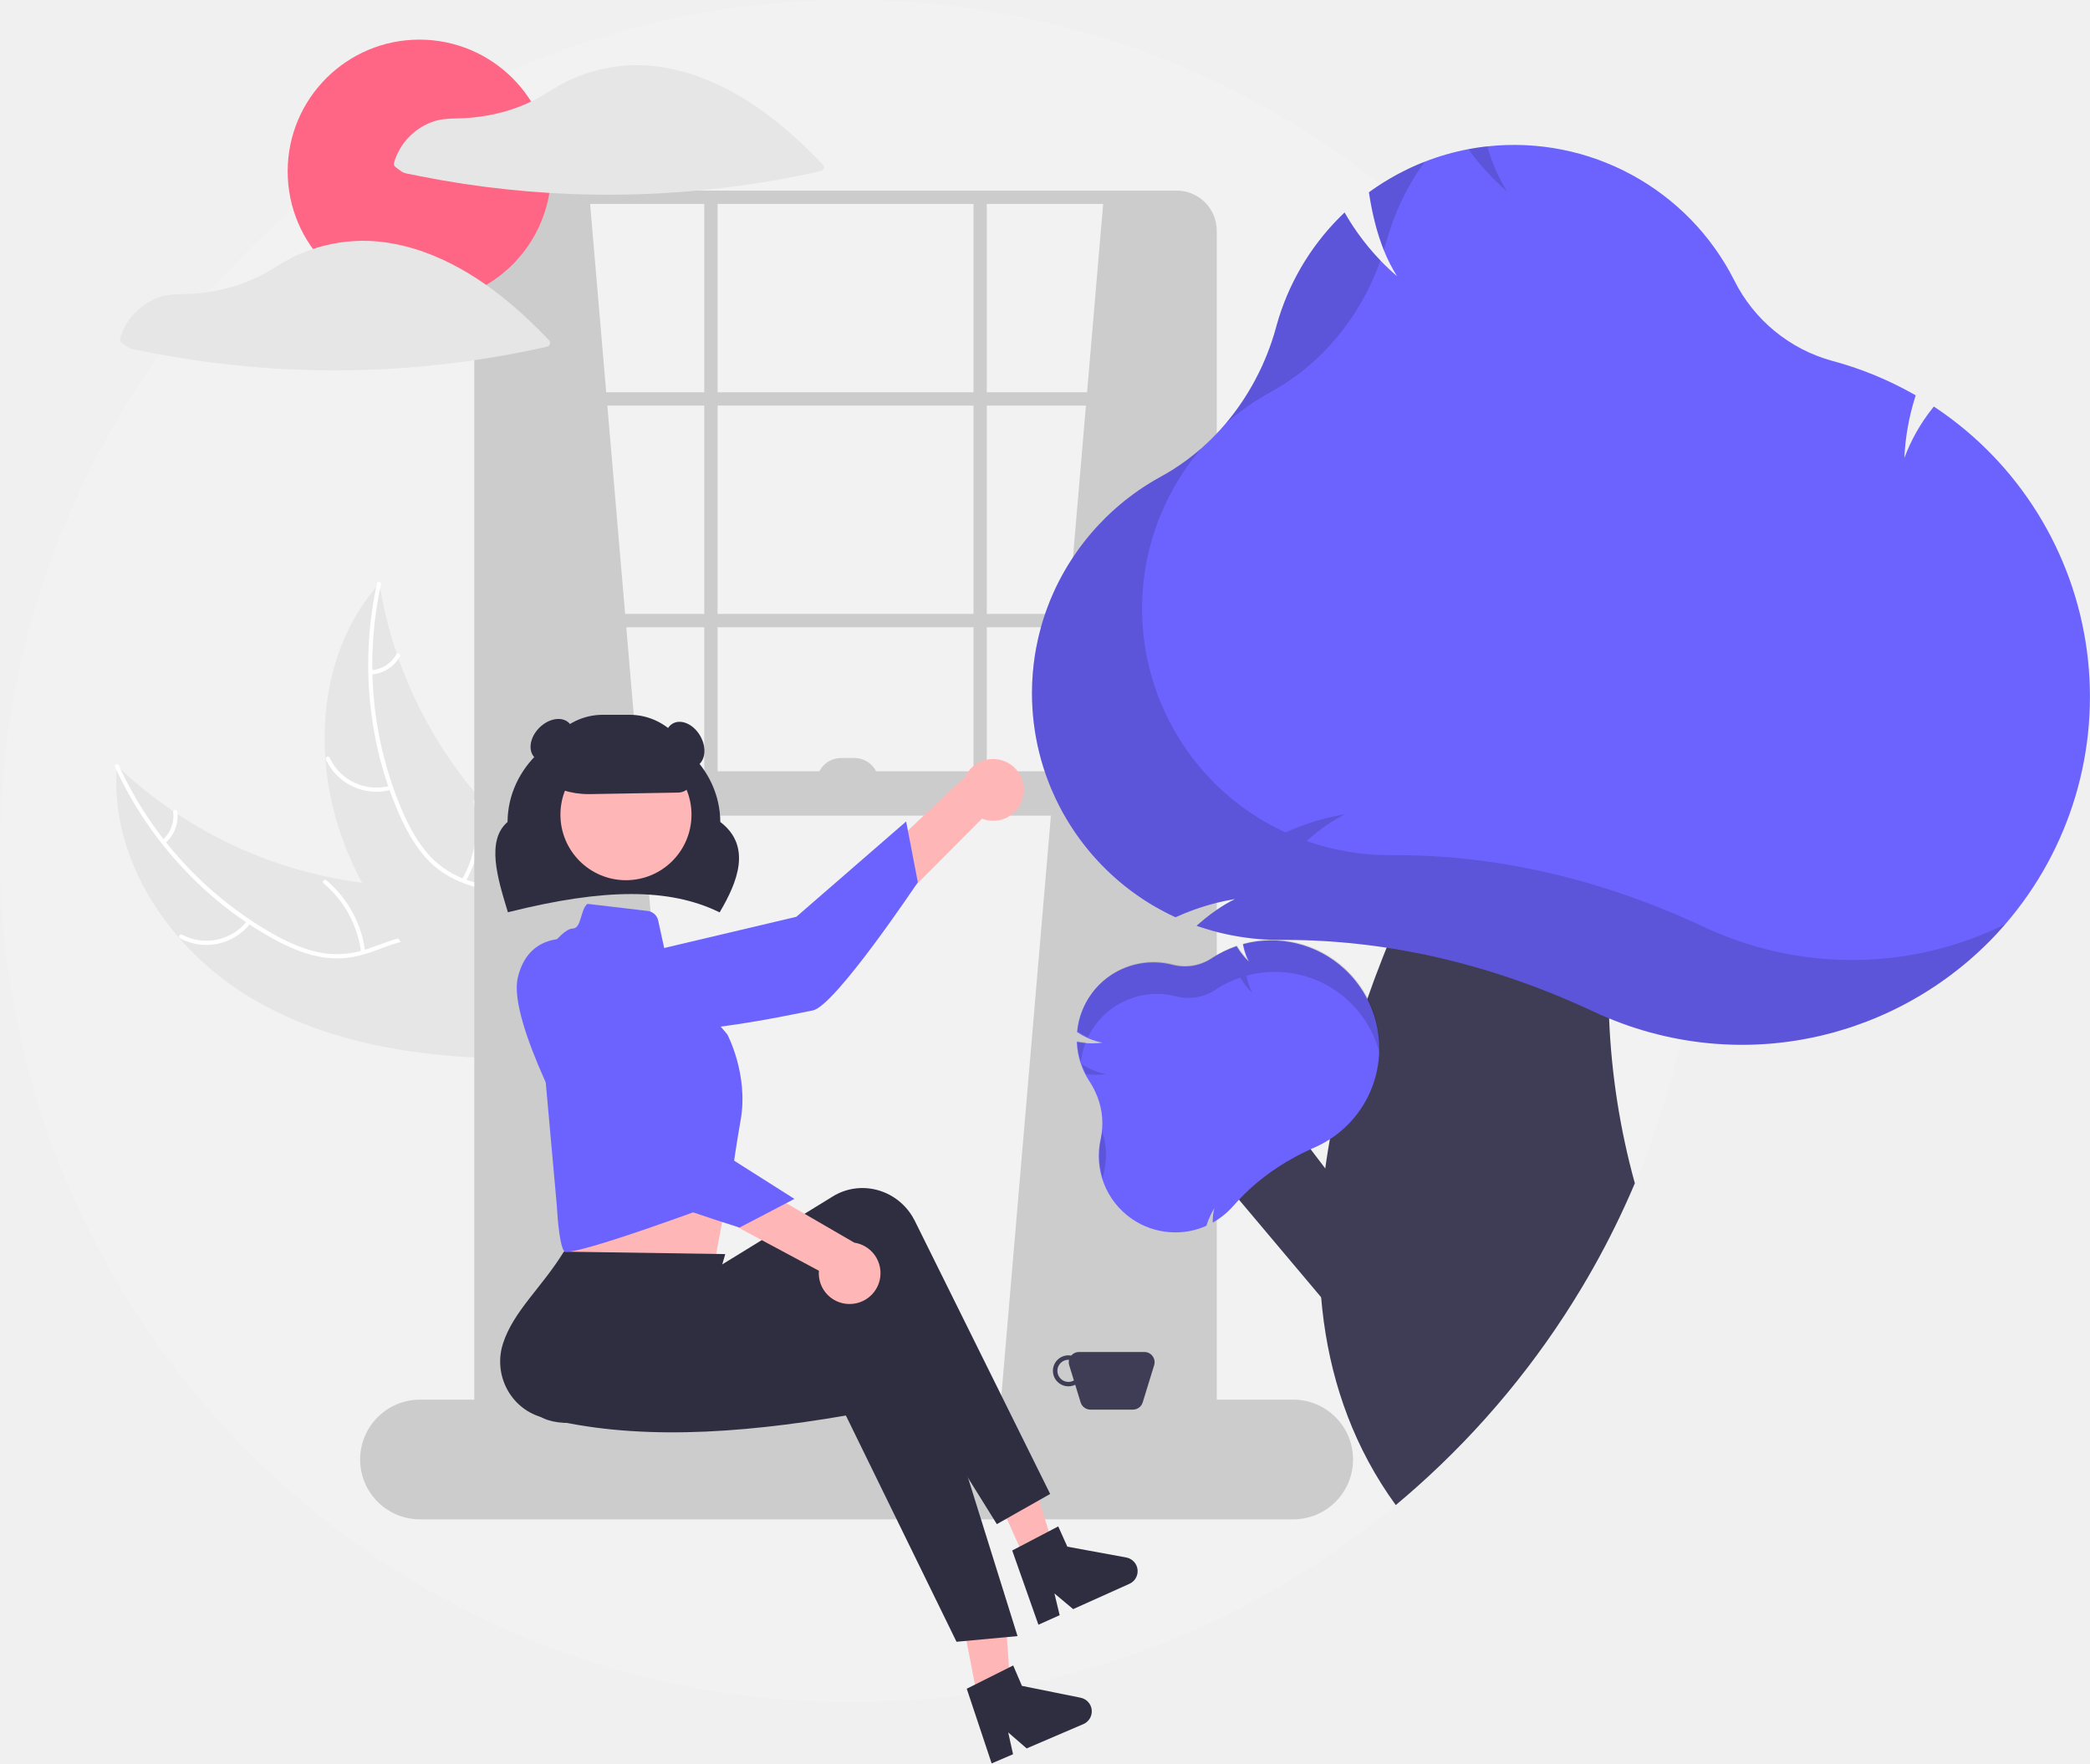
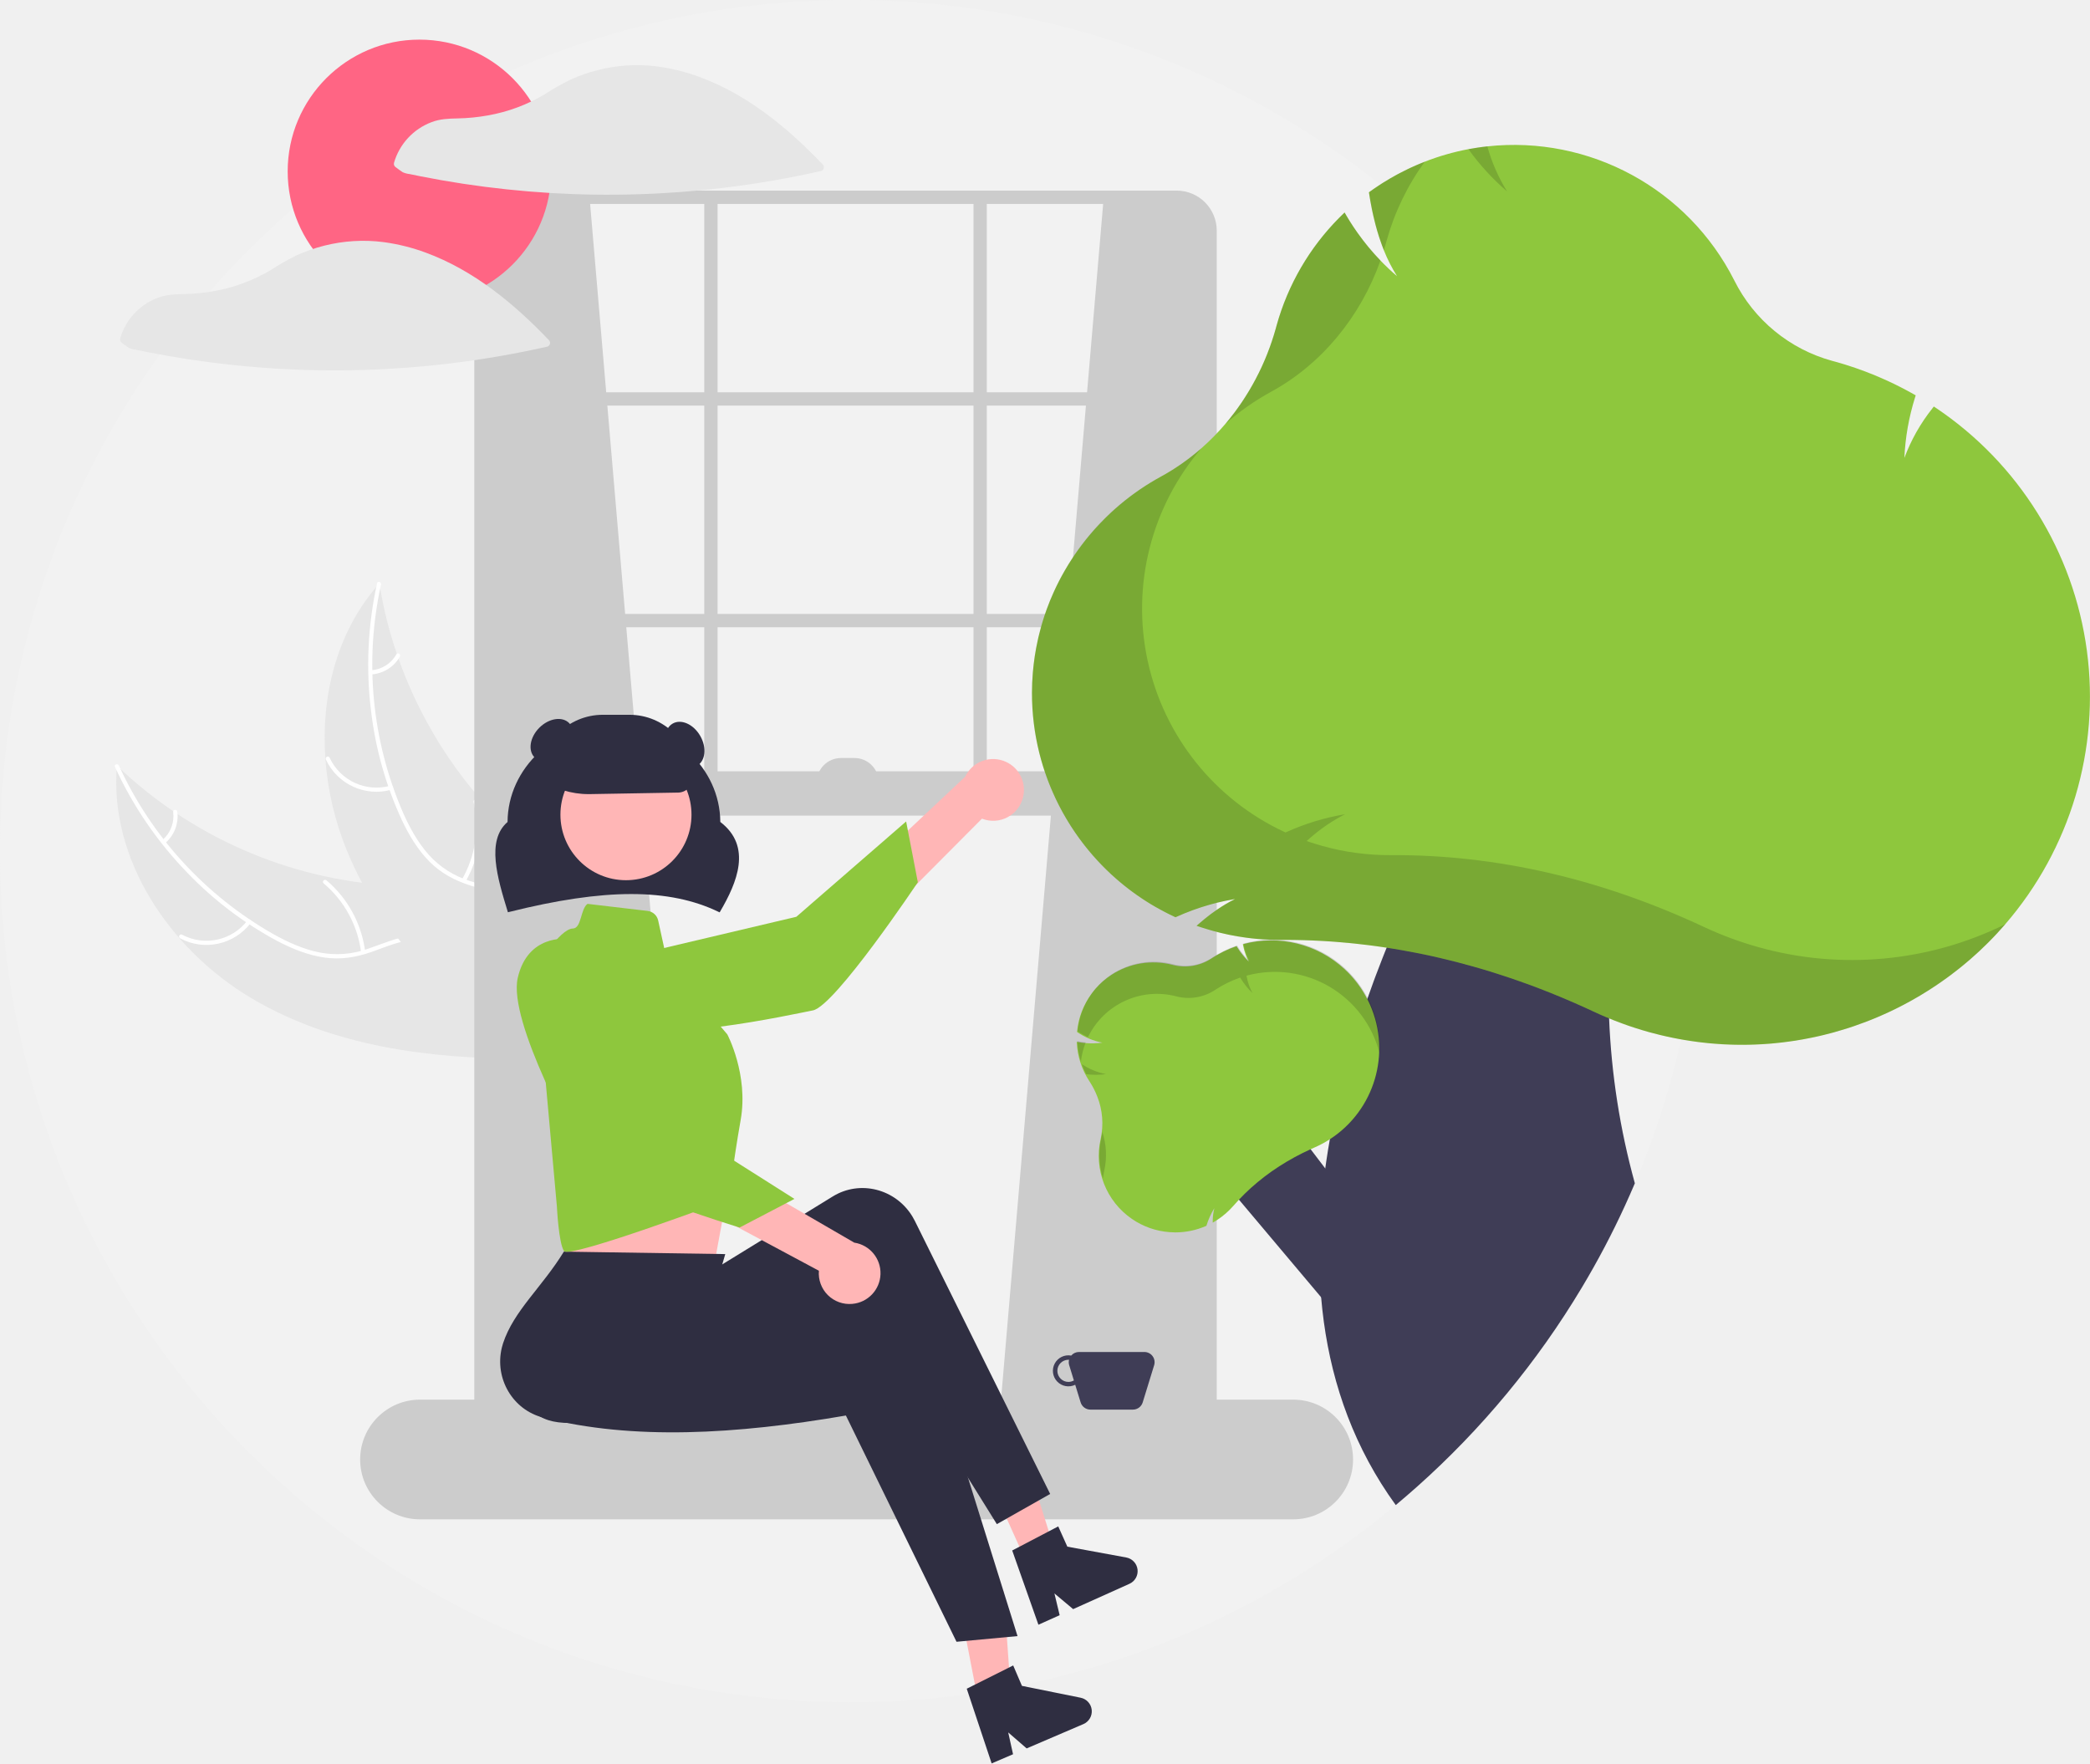
<svg xmlns="http://www.w3.org/2000/svg" data-name="Layer 1" width="943.001" height="795.629" viewBox="0 0 943.001 795.629">
  <path d="M896.499,436.185q0,16.77-1.41,33.2-1.11,12.825-3.03,25.42-2.04,13.335-5,26.35v.01q-1.935,8.565-4.25,16.99a378.355,378.355,0,0,1-16.67,47.92q-2.16,5.085-4.46,10.1a378.585,378.585,0,0,1-19.46,36.94,385.534,385.534,0,0,1-74.35,89.85q-4.74,4.215-9.61,8.29a382.421,382.421,0,0,1-245.76,88.93c-212.08,0-384-171.92-384-384,0-212.08,171.92-384,384-384a382.306,382.306,0,0,1,238.77,83.25q4.77,3.78,9.42,7.73a386.731,386.731,0,0,1,42.23,41.8h.01A382.505,382.505,0,0,1,896.499,436.185Z" transform="translate(-128.4995 -52.18526)" fill="#f2f2f2" />
  <path d="M241.856,502.516c-36.581-21.772-64.19-62.461-60.606-104.878a196.133,196.133,0,0,0,123.333,54.055c17.822,1.053,37.754.369,50.874,12.478,8.163,7.534,11.963,18.878,12.586,29.969.623,11.091-1.599,22.124-3.809,33.011l.761,2.667C322.426,529.978,278.436,524.288,241.856,502.516Z" transform="translate(-128.4995 -52.18526)" fill="#e6e6e6" />
  <path d="M182.142,397.593a167.641,167.641,0,0,0,69.678,76.049c6.587,3.687,13.59,6.854,21.032,8.323a41.405,41.405,0,0,0,21.723-1.721c6.534-2.204,12.963-5.214,19.919-5.791,7.332-.608,14.12,2.221,19.453,7.175,6.525,6.062,10.483,14.107,14.08,22.109,3.994,8.885,8.001,18.176,15.659,24.565.928.774-.328,2.168-1.254,1.396-13.322-11.116-15.497-29.732-26.146-42.824-4.969-6.109-11.809-10.757-19.935-10.635-7.106.107-13.738,3.206-20.334,5.495-6.927,2.403-13.865,3.532-21.178,2.474-7.48-1.081-14.622-3.981-21.274-7.484a162.642,162.642,0,0,1-40.498-30.723A170.614,170.614,0,0,1,180.355,398.165c-.501-1.095,1.29-1.66,1.787-.572Z" transform="translate(-128.4995 -52.18526)" fill="#fff" />
  <path d="M241.624,468.62a25.152,25.152,0,0,1-31.817,6.956c-1.064-.571-.227-2.25.838-1.679a23.29,23.29,0,0,0,29.583-6.531c.727-.964,2.119.296,1.396,1.254Z" transform="translate(-128.4995 -52.18526)" fill="#fff" />
  <path d="M291.41,481.797a48.478,48.478,0,0,0-16.879-31.036c-.925-.777.33-2.172,1.254-1.396A50.424,50.424,0,0,1,293.284,481.697c.148,1.201-1.727,1.294-1.874.1Z" transform="translate(-128.4995 -52.18526)" fill="#fff" />
  <path d="M201.841,431.157a14.237,14.237,0,0,0,4.79-12.632c-.163-1.198,1.712-1.29,1.874-.1a15.954,15.954,0,0,1-5.268,13.986.97.97,0,0,1-1.325.071.943.943,0,0,1-.071-1.325Z" transform="translate(-128.4995 -52.18526)" fill="#fff" />
  <path d="M299.659,315.46c.123.745.246,1.491.383,2.243a187.493,187.493,0,0,0,7.517,29.471c.243.747.501,1.499.765,2.238a197.66,197.66,0,0,0,36.584,62.908,191.952,191.952,0,0,0,20.694,20.552c10.233,8.722,22.022,17.365,28.582,28.626a32.93,32.93,0,0,1,1.871,3.621L368.189,528.683c-.136.113-.258.232-.394.346l-.997,2.589c-.405-.299-.818-.618-1.223-.917-.236-.172-.465-.359-.701-.532-.155-.119-.31-.24-.457-.339-.052-.04-.103-.08-.141-.113-.147-.099-.273-.206-.405-.299q-3.474-2.664-6.923-5.386c-.015-.006-.015-.006-.023-.027-17.484-13.872-33.964-29.326-47.574-46.789-.409-.526-.833-1.057-1.23-1.611a183.167,183.167,0,0,1-16.25-25.087,161.928,161.928,0,0,1-6.968-14.829,134.653,134.653,0,0,1-9.588-40.995c-2.043-28.075,4.916-56.49,22.949-77.632C298.727,316.522,299.182,315.995,299.659,315.46Z" transform="translate(-128.4995 -52.18526)" fill="#e6e6e6" />
  <path d="M300.403,315.957a167.641,167.641,0,0,0,9.848,102.672c3.04,6.91,6.724,13.655,11.782,19.308a41.405,41.405,0,0,0,18.381,11.705c6.544,2.175,13.489,3.641,19.391,7.369,6.22,3.929,9.937,10.274,11.212,17.441,1.56,8.769-.123,17.575-2.069,26.13-2.16,9.498-4.555,19.33-2.287,29.042.275,1.177-1.567,1.534-1.841.359-3.945-16.896,5.527-33.07,4.907-49.934-.29-7.869-2.953-15.699-9.515-20.494-5.738-4.193-12.899-5.711-19.544-7.856-6.977-2.252-13.197-5.528-18.399-10.775-5.322-5.367-9.278-11.982-12.481-18.784a162.642,162.642,0,0,1-13.838-48.913,170.614,170.614,0,0,1,2.683-57.888c.26-1.176,2.029-.549,1.771.619Z" transform="translate(-128.4995 -52.18526)" fill="#fff" />
  <path d="M305.132,408.481A25.152,25.152,0,0,1,275.54,394.879c-.506-1.096,1.174-1.933,1.68-.836a23.29,23.29,0,0,0,27.553,12.596c1.161-.331,1.513,1.512.359,1.841Z" transform="translate(-128.4995 -52.18526)" fill="#fff" />
  <path d="M336.95,448.976a48.477,48.477,0,0,0,5.209-34.943c-.271-1.178,1.571-1.535,1.841-.359a50.424,50.424,0,0,1-5.494,36.35c-.605,1.047-2.158-.006-1.556-1.048Z" transform="translate(-128.4995 -52.18526)" fill="#fff" />
  <path d="M295.923,354.616a14.237,14.237,0,0,0,11.429-7.202c.591-1.055,2.144 0,1.556,1.048a15.954,15.954,0,0,1-12.626,7.995.97.97,0,0,1-1.1-.741.943.943,0,0,1,.741-1.1Z" transform="translate(-128.4995 -52.18526)" fill="#fff" />
  <path d="M394.499,141.185l47,550.192-94,7.068V148.185C358.7,140.774,374.779,139.614,394.499,141.185Z" transform="translate(-128.4995 -52.18526)" fill="#ccc" />
  <path d="M626.499,141.185l-47,550.192,94,7.068V148.185C662.298,140.774,646.22,139.614,626.499,141.185Z" transform="translate(-128.4995 -52.18526)" fill="#ccc" />
  <path d="M659.425,721.185H360.574a18.095,18.095,0,0,1-18.075-18.075V156.26a18.095,18.095,0,0,1,18.075-18.075H659.425A18.095,18.095,0,0,1,677.499,156.26v546.85A18.095,18.095,0,0,1,659.425,721.185Zm-298.851-577A12.088,12.088,0,0,0,348.499,156.26v546.85a12.089,12.089,0,0,0,12.075,12.075H659.425a12.089,12.089,0,0,0,12.075-12.075V156.26a12.088,12.088,0,0,0-12.075-12.075Z" transform="translate(-128.4995 -52.18526)" fill="#ccc" />
  <rect x="217" y="177" width="329" height="6" fill="#ccc" />
  <rect x="217" y="277" width="329" height="6" fill="#ccc" />
  <rect x="317.764" y="89" width="6" height="273" fill="#ccc" />
  <rect x="439.236" y="89" width="6" height="273" fill="#ccc" />
  <path d="M711.999,737.685h-394a27,27,0,0,1,0-54h394a27,27,0,0,1,0,54Z" transform="translate(-128.4995 -52.18526)" fill="#ccc" />
  <rect x="219" y="348" width="327" height="20" fill="#ccc" />
  <path d="M453.194,463.836l-.415-.2c-22.292-10.769-51.483-10.759-94.653.035l-.461.115-.138-.455c-4.567-14.974-9.74-31.934-.021-40.278.136-24.485,21.614-44.368,47.996-44.368,26.376,0,47.851,19.872,47.995,44.351,14.458,11.054,7.567,27.388-.068,40.402Z" transform="translate(-128.4995 -52.18526)" fill="#2f2e41" />
  <path d="M590.206,411.405a13.844,13.844,0,0,1-18.647,10.147l-78.778,79.165L485.753,476.136,563.994,402.621a13.919,13.919,0,0,1,26.212,8.784Z" transform="translate(-128.4995 -52.18526)" fill="#ffb6b6" />
-   <path d="M395.507,487.618s-7.147,16.197,10.488,26.185,79.273-3.812,89.274-5.738S542.625,450.237,542.625,450.237l-5.282-27.415-49.54,43.005Z" transform="translate(-128.4995 -52.18526)" fill="#6c63ff" />
+   <path d="M395.507,487.618s-7.147,16.197,10.488,26.185,79.273-3.812,89.274-5.738S542.625,450.237,542.625,450.237l-5.282-27.415-49.54,43.005Z" transform="translate(-128.4995 -52.18526)" fill="#8ec73d" />
  <path d="M382.499,577.185l1,19s-2.952,16.83-.524,20.462c2.409,3.614,68.15,4.07,68.15,4.07s4.344-23.416,8.085-43.913Z" transform="translate(-128.4995 -52.18526)" fill="#ffb6b6" />
  <polygon points="443.014 776.221 456.758 773.445 452.824 717.931 432.54 722.028 443.014 776.221" fill="#ffb6b6" />
  <polygon points="462.701 703.978 475.478 698.233 458.903 645.117 440.045 653.597 462.701 703.978" fill="#ffb6b6" />
  <path d="M602.33,726.235l-24.058,13.622-59.332-95.342c-41.651,28.061-82.381,41.499-123.441,48.67-13.882,2.472-28.035,1.219-30.701-12.91q-.187-.991-.298-1.993c-1.639-15.433,17.558-35.215,19.999-54.097l52.54-3.154,6.479,8.307L504.28,591.982c12.219-7.512,28.291-3.449,35.897,9.076q.602.992,1.118,2.033Z" transform="translate(-128.4995 -52.18526)" fill="#2f2e41" />
  <path d="M587.605,790.372l-27.528,2.558-49.913-102.081c-49.495,8.512-96.19,11.239-136.579.942-13.675-3.438-22.034-17.558-18.67-31.538q.236-.98.545-1.94c4.834-14.748,17.487-25.183,27.456-41.404L455.733,618.016l-8.133,28.062,70.736-9.154c14.225-1.841,27.217,8.456,29.018,22.998q.143,1.152.186,2.313Z" transform="translate(-128.4995 -52.18526)" fill="#2f2e41" />
  <circle cx="282.432" cy="367.57" r="29.568" fill="#ffb6b6" />
-   <path d="M393.598,459.997l27.111,3.19a5.532,5.532,0,0,1,4.758,4.313l4.311,19.729,26.877,31.651s9.651,18.096,6.032,38.605-5.21,35.748-5.21,35.748S385.381,620.263,382.968,616.644s-3.196-20.058-3.196-20.058L370.121,489.216S380.979,471.121,387.011,471.121C390.904,470.989,390.405,462.228,393.598,459.997Z" transform="translate(-128.4995 -52.18526)" fill="#6c63ff" />
-   <ellipse cx="329.711" cy="539.387" rx="6.884" ry="8.261" fill="#6c63ff" />
+   <path d="M393.598,459.997l27.111,3.19a5.532,5.532,0,0,1,4.758,4.313l4.311,19.729,26.877,31.651s9.651,18.096,6.032,38.605-5.21,35.748-5.21,35.748S385.381,620.263,382.968,616.644s-3.196-20.058-3.196-20.058L370.121,489.216S380.979,471.121,387.011,471.121C390.904,470.989,390.405,462.228,393.598,459.997Z" transform="translate(-128.4995 -52.18526)" fill="#8ec73d" />
+   <ellipse cx="329.711" cy="539.387" rx="6.884" ry="8.261" fill="#8ec73d" />
  <path d="M564.693,814.113l20.954-10.501,3.949,9.213,26.496,5.356a6.261,6.261,0,0,1,1.227,11.892l-25.601,10.974-8.319-7.222,2.183,9.852-9.653,4.138Z" transform="translate(-128.4995 -52.18526)" fill="#2f2e41" />
  <path d="M585.204,751.744l20.766-10.868,4.111,9.142,26.587,4.889a6.261,6.261,0,0,1,1.436,11.869l-25.404,11.422-8.445-7.074,2.356,9.812-9.578,4.307Z" transform="translate(-128.4995 -52.18526)" fill="#2f2e41" />
  <path d="M394.039,410.48a37.838,37.838,0,0,1-21.826-6.886l-.213-.149v-.26a28.532,28.532,0,0,1,28.5-28.5h12a28.532,28.532,0,0,1,28.5,28.5,6.636,6.636,0,0,1-6.49,6.604l-39.796.686C394.488,410.479,394.263,410.48,394.039,410.48Z" transform="translate(-128.4995 -52.18526)" fill="#2f2e41" />
  <ellipse cx="437.499" cy="388.185" rx="8" ry="11" transform="translate(-263.9783 218.5714) rotate(-30)" fill="#2f2e41" />
  <ellipse cx="377.5" cy="386.185" rx="11" ry="8" transform="translate(-291.0066 327.8583) rotate(-45)" fill="#2f2e41" />
  <path d="M644.838,662.185H615.325a4.57,4.57,0,0,0-3.499,1.617,6.999,6.999,0,1,0,1.806,13.173l2.448,7.954a4.611,4.611,0,0,0,4.408,3.255h19.188a4.611,4.611,0,0,0,4.407-3.255l5.163-16.777A4.612,4.612,0,0,0,644.838,662.185Zm-34.256,13.5a5,5,0,1,1,0-10c.091,0,.176.022.267.027a4.564,4.564,0,0,0,.07,2.441l2.112,6.865A4.937,4.937,0,0,1,610.581,675.685Z" transform="translate(-128.4995 -52.18526)" fill="#3f3d56" />
  <path d="M513.052,640.478a13.844,13.844,0,0,1-15.07-14.951L399.543,572.775,421.074,558.989l92.873,53.858a13.919,13.919,0,0,1-.895,27.63Z" transform="translate(-128.4995 -52.18526)" fill="#ffb6b6" />
-   <path d="M384.182,475.832s-17.566-2.2-22.075,17.56,26.396,74.846,31.111,83.874,68.983,28.773,68.983,28.773l24.747-12.926-55.411-35.118Z" transform="translate(-128.4995 -52.18526)" fill="#6c63ff" />
+   <path d="M384.182,475.832s-17.566-2.2-22.075,17.56,26.396,74.846,31.111,83.874,68.983,28.773,68.983,28.773l24.747-12.926-55.411-35.118Z" transform="translate(-128.4995 -52.18526)" fill="#8ec73d" />
  <path d="M379.5,342h6a11,11,0,0,1,11,11v0a0,0,0,0,1,0,0h-28a0,0,0,0,1,0,0v0A11,11,0,0,1,379.5,342Z" fill="#ccc" />
  <circle cx="189.242" cy="77.324" r="59.442" fill="#ff6584" />
  <path d="M499.738,126.411c-15.731-16.502-34.001-31.557-55.63-39.512a89.414,89.414,0,0,0-18.633-4.682c-.051-.007-.1.003-.15-.001a2.746,2.746,0,0,0-.314-.062,71.725,71.725,0,0,0-26.622,1.607A73.554,73.554,0,0,0,385.993,88.079a108.399,108.399,0,0,0-11.631,6.592,75.653,75.653,0,0,1-25.703,9.589,86.468,86.468,0,0,1-13.805,1.355c-4.018.081-7.807.22-11.613,1.672a27.874,27.874,0,0,0-16.976,18.381,1.807,1.807,0,0,0,.803,1.974c1.03.737,2.034,1.574,3.115,2.231a9.719,9.719,0,0,0,3.043.83q2.58.544,5.167,1.057,9.529,1.888,19.137,3.343,19.442,2.943,39.094,4.146a435.303,435.303,0,0,0,78.685-2.365,436.802,436.802,0,0,0,43.655-7.551A1.764,1.764,0,0,0,499.738,126.411Z" transform="translate(-128.4995 -52.18526)" fill="#e6e6e6" />
  <path d="M320.562,166.155a89.414,89.414,0,0,0-18.632-4.682c-.051-.007-.1.003-.15-.001a2.747,2.747,0,0,0-.314-.062,71.725,71.725,0,0,0-26.622,1.607,73.555,73.555,0,0,0-12.396,4.318,108.4,108.4,0,0,0-11.631,6.592,75.653,75.653,0,0,1-25.703,9.589,86.468,86.468,0,0,1-13.805,1.355c-4.018.081-7.807.22-11.613,1.672A27.874,27.874,0,0,0,182.72,204.923a1.807,1.807,0,0,0,.803,1.974c1.03.737,2.034,1.574,3.115,2.231a9.719,9.719,0,0,0,3.043.83q2.58.544,5.167,1.057,9.529,1.888,19.137,3.343,19.442,2.943,39.094,4.146a435.303,435.303,0,0,0,78.685-2.365,436.803,436.803,0,0,0,43.655-7.551,1.764,1.764,0,0,0,.771-2.922C360.461,189.165,342.191,174.11,320.562,166.155Z" transform="translate(-128.4995 -52.18526)" fill="#e6e6e6" />
  <polygon points="620.723 557.099 575.011 497.048 538.943 517.442 615.374 608.204 620.723 557.099" fill="#3f3d56" />
  <path d="M854.519,511.665a329.337,329.337,0,0,0,11.62,74.41q-2.16,5.085-4.46,10.1a378.585,378.585,0,0,1-19.46,36.94,385.534,385.534,0,0,1-74.35,89.85q-4.74,4.215-9.61,8.29c-18.51-25.52-28.5-53.68-32.45-82.66-.5-3.68-.91-7.4-1.22-11.1v-.02a236.759,236.759,0,0,1-.73-27.04c.01-.72.03-1.45.06-2.18.35-9.64,1.22-19.3,2.53-28.87v-.01c.15-1.1.3-2.2.47-3.3.48-3.3,1.02-6.6,1.61-9.88a400.208,400.208,0,0,1,14.34-55.79v-.01c.17-.53.34-1.05.53-1.57.66-1.98,1.33-3.94,2.02-5.9a3.435,3.435,0,0,1,.16-.45q1.335-3.84,2.73-7.62.375-1.05.78-2.1c1.05-2.81,2.12-5.6,3.21-8.35.34-.88.69-1.76,1.04-2.63.27-.67.53-1.34.81-2v-.01q2.385-5.895,4.83-11.56c4.57-10.62,9.27-20.61,13.85-29.82l.01-.01c19.01-38.13,36.29-62.89,36.29-62.89l64.89,21c-7.74,13.73-13.73,33.98-17.01,57.87a323.067,323.067,0,0,0-2.49,57.3Z" transform="translate(-128.4995 -52.18526)" fill="#3f3d56" />
-   <path d="M746.669,505.555c-.38-.89-.81-1.76-1.25-2.63a49.257,49.257,0,0,0-8.71-12c-.52-.53-1.06-1.06-1.62-1.56a48.718,48.718,0,0,0-45.48-11.26l-.04.02-.3.08.07.34a28.28,28.28,0,0,0,1.3,4.65c.15.41.32.8.49,1.19.07.18.16.34.24.52,0,0-.01.01.01.01,0,.01.01.02.01.03.19.37.37.75.57,1.11-.41-.39-.8-.79-1.18-1.2-.37-.38-.71-.78-1.05-1.18a33.147,33.147,0,0,1-3.15-4.34l-.16-.27-.28.11a49.113,49.113,0,0,0-10.72,5.25l-.36.24a21.802,21.802,0,0,1-17.51,2.86,34.718,34.718,0,0,0-27.59,4.51,34.303,34.303,0,0,0-7.18,6.26c-.18.21-.36.43-.54.64-.38.46-.74.93-1.09,1.41a34.263,34.263,0,0,0-6.67,17.23l-.02.23.19.13a29.714,29.714,0,0,0,11.24,4.68,33.63,33.63,0,0,1-7.64.19h-.01a30.941,30.941,0,0,1-3.44-.48l-.21-.04h-.01l-.26-.05.04.48a34.399,34.399,0,0,0,5.57,17.15l.1.14a1.407,1.407,0,0,1,.1.16,35.997,35.997,0,0,1,3.52,6.91,32.918,32.918,0,0,1,1.48,18.91,34.48,34.48,0,0,0,14.12,36.18,34.296,34.296,0,0,0,16.95,5.95c.83.07,1.67.11,2.51.11a34.479,34.479,0,0,0,13.97-2.91l.16-.06.04-.18a33.841,33.841,0,0,1,3.54-7.78,23.575,23.575,0,0,0-.74,5.87v.66l.57-.33c.49-.29.99-.6,1.44-.89a35.226,35.226,0,0,0,7.27-6.32c.83-.96,1.67-1.89,2.55-2.82l.01-.01c1.71-1.82,3.52-3.6,5.4-5.3a100.973,100.973,0,0,1,12.8-9.77,110.307,110.307,0,0,1,14.13-7.68h.01c.55-.26,1.11-.51,1.66-.75a48.741,48.741,0,0,0,7.01-3.76c.08-.05.15-.09.22-.14a48.792,48.792,0,0,0,17.92-60.5Z" transform="translate(-128.4995 -52.18526)" fill="#6c63ff" />
+   <path d="M746.669,505.555c-.38-.89-.81-1.76-1.25-2.63a49.257,49.257,0,0,0-8.71-12c-.52-.53-1.06-1.06-1.62-1.56a48.718,48.718,0,0,0-45.48-11.26l-.04.02-.3.08.07.34a28.28,28.28,0,0,0,1.3,4.65c.15.41.32.8.49,1.19.07.18.16.34.24.52,0,0-.01.01.01.01,0,.01.01.02.01.03.19.37.37.75.57,1.11-.41-.39-.8-.79-1.18-1.2-.37-.38-.71-.78-1.05-1.18a33.147,33.147,0,0,1-3.15-4.34l-.16-.27-.28.11a49.113,49.113,0,0,0-10.72,5.25l-.36.24a21.802,21.802,0,0,1-17.51,2.86,34.718,34.718,0,0,0-27.59,4.51,34.303,34.303,0,0,0-7.18,6.26c-.18.21-.36.43-.54.64-.38.46-.74.93-1.09,1.41a34.263,34.263,0,0,0-6.67,17.23l-.02.23.19.13a29.714,29.714,0,0,0,11.24,4.68,33.63,33.63,0,0,1-7.64.19h-.01a30.941,30.941,0,0,1-3.44-.48l-.21-.04h-.01l-.26-.05.04.48a34.399,34.399,0,0,0,5.57,17.15l.1.14a1.407,1.407,0,0,1,.1.16,35.997,35.997,0,0,1,3.52,6.91,32.918,32.918,0,0,1,1.48,18.91,34.48,34.48,0,0,0,14.12,36.18,34.296,34.296,0,0,0,16.95,5.95c.83.07,1.67.11,2.51.11a34.479,34.479,0,0,0,13.97-2.91l.16-.06.04-.18a33.841,33.841,0,0,1,3.54-7.78,23.575,23.575,0,0,0-.74,5.87v.66l.57-.33c.49-.29.99-.6,1.44-.89a35.226,35.226,0,0,0,7.27-6.32c.83-.96,1.67-1.89,2.55-2.82l.01-.01c1.71-1.82,3.52-3.6,5.4-5.3a100.973,100.973,0,0,1,12.8-9.77,110.307,110.307,0,0,1,14.13-7.68h.01c.55-.26,1.11-.51,1.66-.75a48.741,48.741,0,0,0,7.01-3.76c.08-.05.15-.09.22-.14a48.792,48.792,0,0,0,17.92-60.5Z" transform="translate(-128.4995 -52.18526)" fill="#8ec73d" />
  <path d="M626.777,580.184a34.46,34.46,0,0,0-.619,3.684,34.929,34.929,0,0,1-.782-18.176c.208-.921.364-1.853.486-2.791A32.78,32.78,0,0,1,626.777,580.184Z" transform="translate(-128.4995 -52.18526)" opacity="0.15" />
  <path d="M627.533,536.806a33.631,33.631,0,0,1-8.932.043,34.586,34.586,0,0,1-2.007-4.545A29.305,29.305,0,0,0,627.533,536.806Z" transform="translate(-128.4995 -52.18526)" opacity="0.15" />
  <path d="M618.364,522.484a34.761,34.761,0,0,0-2.161,8.705,34.362,34.362,0,0,1-1.602-8.768l-.025-.48.472.092A33.397,33.397,0,0,0,618.364,522.484Z" transform="translate(-128.4995 -52.18526)" opacity="0.15" />
  <path d="M630.217,491.738a34.632,34.632,0,0,1,27.574-4.516,21.766,21.766,0,0,0,17.52-2.855l.361-.238a48.965,48.965,0,0,1,10.714-5.262l.288-.1.157.26a33.12,33.12,0,0,0,5.376,6.725,25.398,25.398,0,0,1-2.618-7.51l-.068-.346.341-.09a48.721,48.721,0,0,1,61.116,49.7,48.73,48.73,0,0,0-59.715-35.207l-.341.09.068.346a25.399,25.399,0,0,0,2.618,7.51,33.121,33.121,0,0,1-5.376-6.725l-.157-.26-.288.1a48.964,48.964,0,0,0-10.714,5.262l-.361.238a21.766,21.766,0,0,1-17.52,2.855,34.556,34.556,0,0,0-39.8,18.426,41.881,41.881,0,0,1-4.493-2.51l-.196-.124.023-.23A34.418,34.418,0,0,1,630.217,491.738Z" transform="translate(-128.4995 -52.18526)" opacity="0.15" />
-   <path d="M1001.979,236.225l-.95-.63-.69.9a81.83,81.83,0,0,0-12.59,22.29,106.752,106.752,0,0,1,4.82-27.29l.3-.93-.86-.49a157.689,157.689,0,0,0-35.5-14.72l-1.35-.36a70.061,70.061,0,0,1-44.15-36.28,111.368,111.368,0,0,0-111.43-60.49h-.01c-.24.02-.49.05-.73.08-.41.04-.81.09-1.21.14-.82.11-1.62.22-2.42.34-.68.1-1.37.21-2.05.33-.36.05-.71.11-1.06.18-.35.06-.71.12-1.06.19h-.01a110.254,110.254,0,0,0-19.66,5.65h-.01v.01l-1.61.63q-2.49,1.02-4.94,2.16c-.37.17-.73.35-1.1.52-.1.05-.21.1-.31.16-1.05.5-2.09,1.02-3.12,1.57-.15.07-.3.15-.45.23l-.96.51q-3.165,1.71-6.22,3.63c-.17.1-.33.2-.5.31-.18.12-.37.24-.55.36-.11.06-.22.14-.33.21-.31.19-.61.39-.91.6-.6.39-1.2.79-1.79,1.2-.61.41-1.21.84-1.81,1.27l-.6.43.11.74c.1.61.19,1.22.3,1.82.1.6.2,1.19.31,1.78.17.99.36,1.97.55,2.92.13.63.25,1.25.39,1.86q.195.945.42,1.89c.29,1.3.6,2.56.93,3.8.16.62.33,1.24.51,1.85.1.37.2.74.31,1.1q.12.375.24.75c.02.08.04.17.07.26a2.406,2.406,0,0,0,.08.25q.165.555.33,1.08c.06.19.12.38.19.56.14.43.29.87.44,1.29.16.48.33.96.5,1.43.04.12.08.23.12.35.03.09.06.18.1.27.04.1.08.21.12.31.17.45.34.91.52,1.36.06.16.12.33.19.49a71.635,71.635,0,0,0,5.95,11.7q-3.885-3.33-7.48-7.06a107.658,107.658,0,0,1-10.2-12.31c-.25-.34-.5-.69-.73-1.04-.47-.67-.93-1.34-1.38-2.02-.48-.7-.94-1.43-1.39-2.15-.3-.48-.6-.97-.89-1.45-.29-.46-.56-.91-.82-1.37l-.78-1.34h-.01v.01l-1.1,1.08c-.44.43-.88.86-1.31,1.29a111.134,111.134,0,0,0-28.27,48.65l-.15.55-.15.57c-.29,1.02-.58,2.01-.89,3.02v.01c-.3,1-.62,2-.96,2.98-.31.93-.63,1.85-.97,2.77q-.165.465-.36.93c-.21.6-.44,1.19-.67,1.79-.11.27-.22.55-.33.82-.27.66-.54,1.32-.81,1.97-.04.1-.09.21-.14.31-.08.2-.17.4-.25.59-.21.48-.43.97-.64,1.45-.15.31-.29.63-.43.94-.06.14-.13.28-.19.42-.37.8-.75,1.59-1.15,2.37-.45.92-.91,1.84-1.4,2.74-.43.84-.88,1.66-1.35,2.48-.81,1.45-1.66,2.89-2.54,4.29-.34.54-.68,1.08-1.03,1.62-.08.13-.16.26-.24.38-.29.47-.59.92-.9,1.38-.21.31-.42.62-.63.92-.35.54-.72,1.06-1.1,1.57-.1.16-.21.31-.32.46-.56.78-1.12,1.54-1.69,2.3-.02.01-.02.02-.03.03-.02,0-.02.01-.03.02-.25.33-.5.66-.76.98-.34.47-.71.93-1.08,1.38-.6.76-1.23,1.53-1.87,2.28-.02.02-.03.04-.05.05a106.528,106.528,0,0,1-10.74,10.92c-.07.06-.12.12-.19.17-.54.47-1.08.94-1.64,1.4q-.345.285-.69.57c-.38.32-.77.64-1.15.93a.793.793,0,0,1-.15.12c-.34.28-.67.54-1.01.8-.41.33-.82.64-1.24.95q-2.97,2.25-6.1,4.25c-.31.21-.64.42-.96.62-.19.12-.38.24-.56.34-.76.47-1.52.93-2.28,1.37-.76.45-1.54.88-2.31,1.3-1.65.9-3.28,1.84-4.87,2.82-.8.5-1.6,1-2.39,1.51q-4.71,3.06-9.07,6.55a110.737,110.737,0,0,0-8.35,7.41q-.495.48-.99.99c-.66.65-1.3,1.31-1.91,1.97-.98,1.01-1.92,2.05-2.85,3.1a112.398,112.398,0,0,0-12.96,18.02,105.926,105.926,0,0,0-5.08,9.89c-1.15,2.53-2.2,5.12-3.15,7.74q-.945,2.625-1.77,5.3c-.27.89-.53,1.79-.78,2.69-.85,3.05-1.56,6.13-2.14,9.22q-.705,3.72-1.14,7.45c-.15,1.25-.27,2.5-.38,3.74q-.386,4.572-.395,9.152a111.31,111.31,0,0,0,3.315,27.178q.735,2.94,1.63,5.85c.3.97.62,1.93.94,2.89q1.215,3.6,2.69,7.13.885,2.115,1.86,4.2a111.616,111.616,0,0,0,15.68,24.56q1.545,1.845,3.19,3.63c.01,0,0,.01,0,.01a110.899,110.899,0,0,0,8.63,8.44h.01q1.815,1.605,3.69,3.11c.01-.01.01,0,.01,0,1.26,1.02,2.53,2,3.83,2.95q.975.705,1.98,1.41,1.965,1.395,4.01,2.69h.01q2.04,1.32,4.14,2.52c2.81,1.61,5.69,3.12,8.65,4.49l.5.23.51-.23a109.461,109.461,0,0,1,14.64-5.37c1.1-.32,2.21-.61,3.31-.89q4.17-1.035,8.4-1.74a69.101,69.101,0,0,0-7.94,4.67c-1.97,1.33-3.91,2.78-5.86,4.38-.65.53-1.3,1.08-1.95,1.64l-1.62,1.4,2.03.67c.74.24,1.48.48,2.22.7,1.01.32,2.01.61,2.99.88q3.21.9,6.46,1.59c.53.11,1.05.22,1.58.33,1.03.2,2.07.4,3.11.58a.687.687,0,0,0,.13.02c1.08.18,2.17.35,3.25.5q3.015.435,6.03.69c.22.03.44.04.67.05.49.04.97.08,1.46.11,1.08.07,2.17.12,3.26.16.08,0,.15.01.23.01.55.02,1.1.04,1.65.05,0,0,0,.01.01,0,.55.01,1.1.02,1.65.02h3.04c.57,0,1.14.01,1.72.01.8,0,1.61.01,2.41.02.21,0,.43.01.65.01,1.28.02,2.56.05,3.84.08.08,0,.16.01.24.01,1.28.04,2.56.08,3.84.14.28.01.56.02.85.04q1.845.075,3.69.18c.35.02.71.05,1.07.07.93.05,1.87.11,2.8.18.55.03,1.09.07,1.64.12,2.22.17,4.43.36,6.65.58.74.06,1.48.14,2.22.22q2.97.315,5.96.69c.89.1,1.78.22,2.67.34.1.01.2.02.3.04,1.1.15,2.19.3,3.29.46.72.1,1.44.21,2.16.32.74.11,1.48.22,2.22.35.4.06.8.13,1.21.2.96.15,1.93.31,2.9.49a2.348,2.348,0,0,1,.26.04c2.06.36,4.13.74,6.19,1.15,1.21.23,2.41.47,3.61.72.94.19,1.88.39,2.82.59.16.03.32.07.48.11a.515.515,0,0,0,.11.02c1.42.31,2.85.63,4.27.97q7.395,1.71,14.77,3.8c1.13.31,2.26.64,3.39.97.48.14.95.28,1.42.42.98.29,1.95.58,2.93.89.86.26,1.73.53,2.59.81.54.17,1.08.34,1.62.52.84.26,1.68.53,2.51.82.71.22,1.41.45,2.11.7,1,.33,2.01.67,3.01,1.03.29.1.59.2.88.31,1.22.42,2.44.85,3.66,1.3,1.19.43,2.38.87,3.56,1.31.82.31,1.64.61,2.45.93.91.35,1.82.7,2.72,1.06,1.3.51,2.61,1.03,3.91,1.56,1.2.48,2.39.97,3.59,1.48.22.09.45.18.67.28,1.04.43,2.08.88,3.11,1.33.67.28,1.33.57,1.99.86q4.32,1.89,8.63,3.91h.01c1.8.85,3.63,1.66,5.47,2.43.43.18.86.36,1.3.53.73.31,1.47.6,2.21.9.48.19.96.38,1.45.56.71.28,1.43.55,2.15.81.76.28,1.51.56,2.28.82.27.1.54.19.82.29.89.3,1.78.6,2.68.89.09.03.18.06.28.09.94.3,1.88.6,2.83.88a2.002,2.002,0,0,0,.23.07c1.02.31,2.06.61,3.09.9,1.52.42,3.05.82,4.58,1.19.28.07.56.14.84.2.82.2,1.63.39,2.45.57.87.2,1.75.38,2.62.56.88.18,1.76.36,2.63.52.47.09.94.18,1.4.26l1.23.21c.85.15,1.7.28,2.56.42a.195.195,0,0,1,.07.01c.97.15,1.93.29,2.9.41.93.13,1.86.24,2.79.35.19.02.39.04.59.06.77.09,1.54.18,2.31.25q.33.03.66.06c.76.07,1.52.14,2.28.19a3.559,3.559,0,0,0,.46.03c.68.06,1.36.11,2.04.14.48.04.95.06,1.43.09.25.01.49.02.74.03.66.04,1.32.06,1.99.08.81.03,1.62.05,2.42.07.97.02,1.95.03,2.92.03h.02c.95,0,1.91-.01,2.86-.03h.36l1.05-.03c.54-.01,1.08-.03,1.61-.05,1.02-.04,2.03-.09,3.04-.15.4-.02.81-.05,1.21-.07.18-.01.37-.03.55-.04.63-.04,1.25-.08,1.88-.13.65-.05,1.31-.11,1.96-.18.84-.08,1.68-.17,2.52-.26.66-.07,1.32-.15,1.97-.23a2.032,2.032,0,0,0,.26-.04c.63-.07,1.26-.15,1.88-.24.74-.1,1.47-.21,2.2-.32.08-.01.15-.02.23-.03,1.26-.2,2.53-.4,3.8-.63,1.33-.24,2.66-.5,3.98-.77.49-.1.97-.21,1.46-.31.27-.06.55-.11.81-.17.41-.09.81-.18,1.21-.28.07-.01.15-.03.22-.04.56-.12,1.11-.26,1.67-.4,1.12-.27,2.22-.55,3.32-.85.49-.12.98-.25,1.45-.38.14-.04.28-.08.41-.12q3.045-.855,6.04-1.81c.88-.28,1.75-.57,2.62-.88q2.805-.96,5.56-2.02c.49-.18.98-.38,1.47-.57.72-.29,1.44-.58,2.15-.87.64-.27,1.28-.54,1.93-.82.32-.13.64-.27.96-.41.96-.42,1.92-.85,2.87-1.28.64-.3,1.27-.59,1.9-.89,1-.48,1.99-.97,2.98-1.46.25-.13.49-.26.73-.38.63-.32,1.26-.65,1.9-.97,1.01-.54,2.02-1.08,3.02-1.64.34-.18.67-.37,1.01-.56q1.65-.93,3.27-1.89,3.585-2.145,7.07-4.48c.58-.38,1.16-.78,1.73-1.17,1.08-.74,2.14-1.5,3.2-2.26.11-.08.21-.16.32-.23.53-.39,1.06-.78,1.59-1.18,1.1-.83,2.19-1.67,3.28-2.53.02-.01.05-.04.08-.06.49-.39.98-.78,1.46-1.17,1.49-1.21,2.96-2.44,4.4-3.71.71-.61,1.41-1.24,2.1-1.87.52-.47,1.04-.94,1.55-1.42,1.03-.97,2.04-1.93,3.04-2.91.5-.48.99-.98,1.49-1.48.49-.5.99-1,1.48-1.51.17-.17.34-.35.51-.53.5-.53,1-1.07,1.5-1.6.43-.46.85-.94,1.28-1.42.72-.8,1.45-1.6,2.16-2.41a1.534,1.534,0,0,1,.12-.13c.04-.05.08-.09.11-.13h-.01a156.932,156.932,0,0,0-31.27-232.97Z" transform="translate(-128.4995 -52.18526)" fill="#6c63ff" />
+   <path d="M1001.979,236.225l-.95-.63-.69.9a81.83,81.83,0,0,0-12.59,22.29,106.752,106.752,0,0,1,4.82-27.29l.3-.93-.86-.49a157.689,157.689,0,0,0-35.5-14.72l-1.35-.36a70.061,70.061,0,0,1-44.15-36.28,111.368,111.368,0,0,0-111.43-60.49h-.01c-.24.02-.49.05-.73.08-.41.04-.81.09-1.21.14-.82.11-1.62.22-2.42.34-.68.1-1.37.21-2.05.33-.36.05-.71.11-1.06.18-.35.06-.71.12-1.06.19h-.01a110.254,110.254,0,0,0-19.66,5.65h-.01v.01l-1.61.63q-2.49,1.02-4.94,2.16c-.37.17-.73.35-1.1.52-.1.05-.21.1-.31.16-1.05.5-2.09,1.02-3.12,1.57-.15.07-.3.15-.45.23l-.96.51q-3.165,1.71-6.22,3.63c-.17.1-.33.2-.5.31-.18.12-.37.24-.55.36-.11.06-.22.14-.33.21-.31.19-.61.39-.91.6-.6.39-1.2.79-1.79,1.2-.61.41-1.21.84-1.81,1.27l-.6.43.11.74c.1.61.19,1.22.3,1.82.1.6.2,1.19.31,1.78.17.99.36,1.97.55,2.92.13.63.25,1.25.39,1.86q.195.945.42,1.89c.29,1.3.6,2.56.93,3.8.16.62.33,1.24.51,1.85.1.37.2.74.31,1.1q.12.375.24.75c.02.08.04.17.07.26a2.406,2.406,0,0,0,.08.25q.165.555.33,1.08c.06.19.12.38.19.56.14.43.29.87.44,1.29.16.48.33.96.5,1.43.04.12.08.23.12.35.03.09.06.18.1.27.04.1.08.21.12.31.17.45.34.91.52,1.36.06.16.12.33.19.49a71.635,71.635,0,0,0,5.95,11.7q-3.885-3.33-7.48-7.06a107.658,107.658,0,0,1-10.2-12.31c-.25-.34-.5-.69-.73-1.04-.47-.67-.93-1.34-1.38-2.02-.48-.7-.94-1.43-1.39-2.15-.3-.48-.6-.97-.89-1.45-.29-.46-.56-.91-.82-1.37l-.78-1.34h-.01v.01l-1.1,1.08c-.44.43-.88.86-1.31,1.29a111.134,111.134,0,0,0-28.27,48.65l-.15.55-.15.57c-.29,1.02-.58,2.01-.89,3.02v.01c-.3,1-.62,2-.96,2.98-.31.93-.63,1.85-.97,2.77q-.165.465-.36.93c-.21.6-.44,1.19-.67,1.79-.11.27-.22.55-.33.82-.27.66-.54,1.32-.81,1.97-.04.1-.09.21-.14.31-.08.2-.17.4-.25.59-.21.48-.43.97-.64,1.45-.15.31-.29.63-.43.94-.06.14-.13.28-.19.42-.37.8-.75,1.59-1.15,2.37-.45.92-.91,1.84-1.4,2.74-.43.84-.88,1.66-1.35,2.48-.81,1.45-1.66,2.89-2.54,4.29-.34.54-.68,1.08-1.03,1.62-.08.13-.16.26-.24.38-.29.47-.59.92-.9,1.38-.21.31-.42.62-.63.92-.35.54-.72,1.06-1.1,1.57-.1.16-.21.31-.32.46-.56.78-1.12,1.54-1.69,2.3-.02.01-.02.02-.03.03-.02,0-.02.01-.03.02-.25.33-.5.66-.76.98-.34.47-.71.93-1.08,1.38-.6.76-1.23,1.53-1.87,2.28-.02.02-.03.04-.05.05a106.528,106.528,0,0,1-10.74,10.92c-.07.06-.12.12-.19.17-.54.47-1.08.94-1.64,1.4q-.345.285-.69.57c-.38.32-.77.64-1.15.93a.793.793,0,0,1-.15.12c-.34.28-.67.54-1.01.8-.41.33-.82.64-1.24.95q-2.97,2.25-6.1,4.25c-.31.21-.64.42-.96.62-.19.12-.38.24-.56.34-.76.47-1.52.93-2.28,1.37-.76.45-1.54.88-2.31,1.3-1.65.9-3.28,1.84-4.87,2.82-.8.5-1.6,1-2.39,1.51q-4.71,3.06-9.07,6.55a110.737,110.737,0,0,0-8.35,7.41q-.495.48-.99.99c-.66.65-1.3,1.31-1.91,1.97-.98,1.01-1.92,2.05-2.85,3.1a112.398,112.398,0,0,0-12.96,18.02,105.926,105.926,0,0,0-5.08,9.89c-1.15,2.53-2.2,5.12-3.15,7.74q-.945,2.625-1.77,5.3c-.27.89-.53,1.79-.78,2.69-.85,3.05-1.56,6.13-2.14,9.22q-.705,3.72-1.14,7.45c-.15,1.25-.27,2.5-.38,3.74q-.386,4.572-.395,9.152a111.31,111.31,0,0,0,3.315,27.178q.735,2.94,1.63,5.85c.3.97.62,1.93.94,2.89q1.215,3.6,2.69,7.13.885,2.115,1.86,4.2a111.616,111.616,0,0,0,15.68,24.56q1.545,1.845,3.19,3.63c.01,0,0,.01,0,.01a110.899,110.899,0,0,0,8.63,8.44h.01q1.815,1.605,3.69,3.11c.01-.01.01,0,.01,0,1.26,1.02,2.53,2,3.83,2.95q.975.705,1.98,1.41,1.965,1.395,4.01,2.69h.01q2.04,1.32,4.14,2.52c2.81,1.61,5.69,3.12,8.65,4.49l.5.23.51-.23a109.461,109.461,0,0,1,14.64-5.37c1.1-.32,2.21-.61,3.31-.89q4.17-1.035,8.4-1.74a69.101,69.101,0,0,0-7.94,4.67c-1.97,1.33-3.91,2.78-5.86,4.38-.65.53-1.3,1.08-1.95,1.64l-1.62,1.4,2.03.67c.74.24,1.48.48,2.22.7,1.01.32,2.01.61,2.99.88q3.21.9,6.46,1.59c.53.11,1.05.22,1.58.33,1.03.2,2.07.4,3.11.58a.687.687,0,0,0,.13.02c1.08.18,2.17.35,3.25.5q3.015.435,6.03.69c.22.03.44.04.67.05.49.04.97.08,1.46.11,1.08.07,2.17.12,3.26.16.08,0,.15.01.23.01.55.02,1.1.04,1.65.05,0,0,0,.01.01,0,.55.01,1.1.02,1.65.02h3.04c.57,0,1.14.01,1.72.01.8,0,1.61.01,2.41.02.21,0,.43.01.65.01,1.28.02,2.56.05,3.84.08.08,0,.16.01.24.01,1.28.04,2.56.08,3.84.14.28.01.56.02.85.04q1.845.075,3.69.18c.35.02.71.05,1.07.07.93.05,1.87.11,2.8.18.55.03,1.09.07,1.64.12,2.22.17,4.43.36,6.65.58.74.06,1.48.14,2.22.22q2.97.315,5.96.69c.89.1,1.78.22,2.67.34.1.01.2.02.3.04,1.1.15,2.19.3,3.29.46.72.1,1.44.21,2.16.32.74.11,1.48.22,2.22.35.4.06.8.13,1.21.2.96.15,1.93.31,2.9.49a2.348,2.348,0,0,1,.26.04c2.06.36,4.13.74,6.19,1.15,1.21.23,2.41.47,3.61.72.94.19,1.88.39,2.82.59.16.03.32.07.48.11a.515.515,0,0,0,.11.02c1.42.31,2.85.63,4.27.97q7.395,1.71,14.77,3.8c1.13.31,2.26.64,3.39.97.48.14.95.28,1.42.42.98.29,1.95.58,2.93.89.86.26,1.73.53,2.59.81.54.17,1.08.34,1.62.52.84.26,1.68.53,2.51.82.71.22,1.41.45,2.11.7,1,.33,2.01.67,3.01,1.03.29.1.59.2.88.31,1.22.42,2.44.85,3.66,1.3,1.19.43,2.38.87,3.56,1.31.82.31,1.64.61,2.45.93.91.35,1.82.7,2.72,1.06,1.3.51,2.61,1.03,3.91,1.56,1.2.48,2.39.97,3.59,1.48.22.09.45.18.67.28,1.04.43,2.08.88,3.11,1.33.67.28,1.33.57,1.99.86q4.32,1.89,8.63,3.91h.01c1.8.85,3.63,1.66,5.47,2.43.43.18.86.36,1.3.53.73.31,1.47.6,2.21.9.48.19.96.38,1.45.56.71.28,1.43.55,2.15.81.76.28,1.51.56,2.28.82.27.1.54.19.82.29.89.3,1.78.6,2.68.89.09.03.18.06.28.09.94.3,1.88.6,2.83.88a2.002,2.002,0,0,0,.23.07c1.02.31,2.06.61,3.09.9,1.52.42,3.05.82,4.58,1.19.28.07.56.14.84.2.82.2,1.63.39,2.45.57.87.2,1.75.38,2.62.56.88.18,1.76.36,2.63.52.47.09.94.18,1.4.26l1.23.21c.85.15,1.7.28,2.56.42a.195.195,0,0,1,.07.01c.97.15,1.93.29,2.9.41.93.13,1.86.24,2.79.35.19.02.39.04.59.06.77.09,1.54.18,2.31.25q.33.03.66.06c.76.07,1.52.14,2.28.19a3.559,3.559,0,0,0,.46.03c.68.06,1.36.11,2.04.14.48.04.95.06,1.43.09.25.01.49.02.74.03.66.04,1.32.06,1.99.08.81.03,1.62.05,2.42.07.97.02,1.95.03,2.92.03h.02c.95,0,1.91-.01,2.86-.03h.36l1.05-.03c.54-.01,1.08-.03,1.61-.05,1.02-.04,2.03-.09,3.04-.15.4-.02.81-.05,1.21-.07.18-.01.37-.03.55-.04.63-.04,1.25-.08,1.88-.13.65-.05,1.31-.11,1.96-.18.84-.08,1.68-.17,2.52-.26.66-.07,1.32-.15,1.97-.23a2.032,2.032,0,0,0,.26-.04c.63-.07,1.26-.15,1.88-.24.74-.1,1.47-.21,2.2-.32.08-.01.15-.02.23-.03,1.26-.2,2.53-.4,3.8-.63,1.33-.24,2.66-.5,3.98-.77.49-.1.97-.21,1.46-.31.27-.06.55-.11.81-.17.41-.09.81-.18,1.21-.28.07-.01.15-.03.22-.04.56-.12,1.11-.26,1.67-.4,1.12-.27,2.22-.55,3.32-.85.49-.12.98-.25,1.45-.38.14-.04.28-.08.41-.12q3.045-.855,6.04-1.81c.88-.28,1.75-.57,2.62-.88q2.805-.96,5.56-2.02c.49-.18.98-.38,1.47-.57.72-.29,1.44-.58,2.15-.87.64-.27,1.28-.54,1.93-.82.32-.13.64-.27.96-.41.96-.42,1.92-.85,2.87-1.28.64-.3,1.27-.59,1.9-.89,1-.48,1.99-.97,2.98-1.46.25-.13.49-.26.73-.38.63-.32,1.26-.65,1.9-.97,1.01-.54,2.02-1.08,3.02-1.64.34-.18.67-.37,1.01-.56q1.65-.93,3.27-1.89,3.585-2.145,7.07-4.48c.58-.38,1.16-.78,1.73-1.17,1.08-.74,2.14-1.5,3.2-2.26.11-.08.21-.16.32-.23.53-.39,1.06-.78,1.59-1.18,1.1-.83,2.19-1.67,3.28-2.53.02-.01.05-.04.08-.06.49-.39.98-.78,1.46-1.17,1.49-1.21,2.96-2.44,4.4-3.71.71-.61,1.41-1.24,2.1-1.87.52-.47,1.04-.94,1.55-1.42,1.03-.97,2.04-1.93,3.04-2.91.5-.48.99-.98,1.49-1.48.49-.5.99-1,1.48-1.51.17-.17.34-.35.51-.53.5-.53,1-1.07,1.5-1.6.43-.46.85-.94,1.28-1.42.72-.8,1.45-1.6,2.16-2.41a1.534,1.534,0,0,1,.12-.13c.04-.05.08-.09.11-.13h-.01a156.932,156.932,0,0,0-31.27-232.97Z" transform="translate(-128.4995 -52.18526)" fill="#8ec73d" />
  <g opacity="0.15">
    <path d="M799.572,118.217a78.596,78.596,0,0,0,8.907,20.32,108.181,108.181,0,0,1-17.443-19.049Q795.277,118.686,799.572,118.217Z" transform="translate(-128.4995 -52.18526)" />
    <path d="M701.994,228.954a111.706,111.706,0,0,0-20.628,14.5,113.721,113.721,0,0,0,22.809-43.249c.053-.191.106-.383.158-.575l.149-.541a111.176,111.176,0,0,1,29.574-49.953l1.109-1.081.782,1.336a108.706,108.706,0,0,0,15.42,20.317C742.296,195.301,724.646,216.603,701.994,228.954Z" transform="translate(-128.4995 -52.18526)" />
    <path d="M754.123,160.839l-.149.541c-.052.191-.105.384-.158.575-.292,1.052-.603,2.097-.923,3.137a115.871,115.871,0,0,1-6.622-25.416l-.116-.738.607-.434a112.161,112.161,0,0,1,24.601-13.373A111.427,111.427,0,0,0,754.123,160.839Z" transform="translate(-128.4995 -52.18526)" />
    <path d="M652.353,267.205a100.592,100.592,0,0,0,18.278-12.831,111.147,111.147,0,0,0,37.395,173.177l.506.233.505-.228a106.629,106.629,0,0,1,26.358-8.004,76.17,76.17,0,0,0-15.751,10.693l-1.618,1.399,2.03.67c1.752.579,3.504,1.112,5.207,1.585a112.223,112.223,0,0,0,30.743,4.113c47.202-.302,94.77,10.61,141.382,32.434a158.832,158.832,0,0,0,24.788,9.161,156.275,156.275,0,0,0,111.103-10.423,157.132,157.132,0,0,1-160.744,48.673,158.831,158.831,0,0,1-24.788-9.161C801.134,486.874,753.566,475.961,706.364,476.263a112.222,112.222,0,0,1-30.743-4.113c-1.703-.473-3.456-1.006-5.207-1.585l-2.03-.67L670.002,468.496a76.17,76.17,0,0,1,15.751-10.693,106.629,106.629,0,0,0-26.358,8.004l-.505.228-.506-.233a111.201,111.201,0,0,1-6.032-198.596Z" transform="translate(-128.4995 -52.18526)" />
  </g>
</svg>
